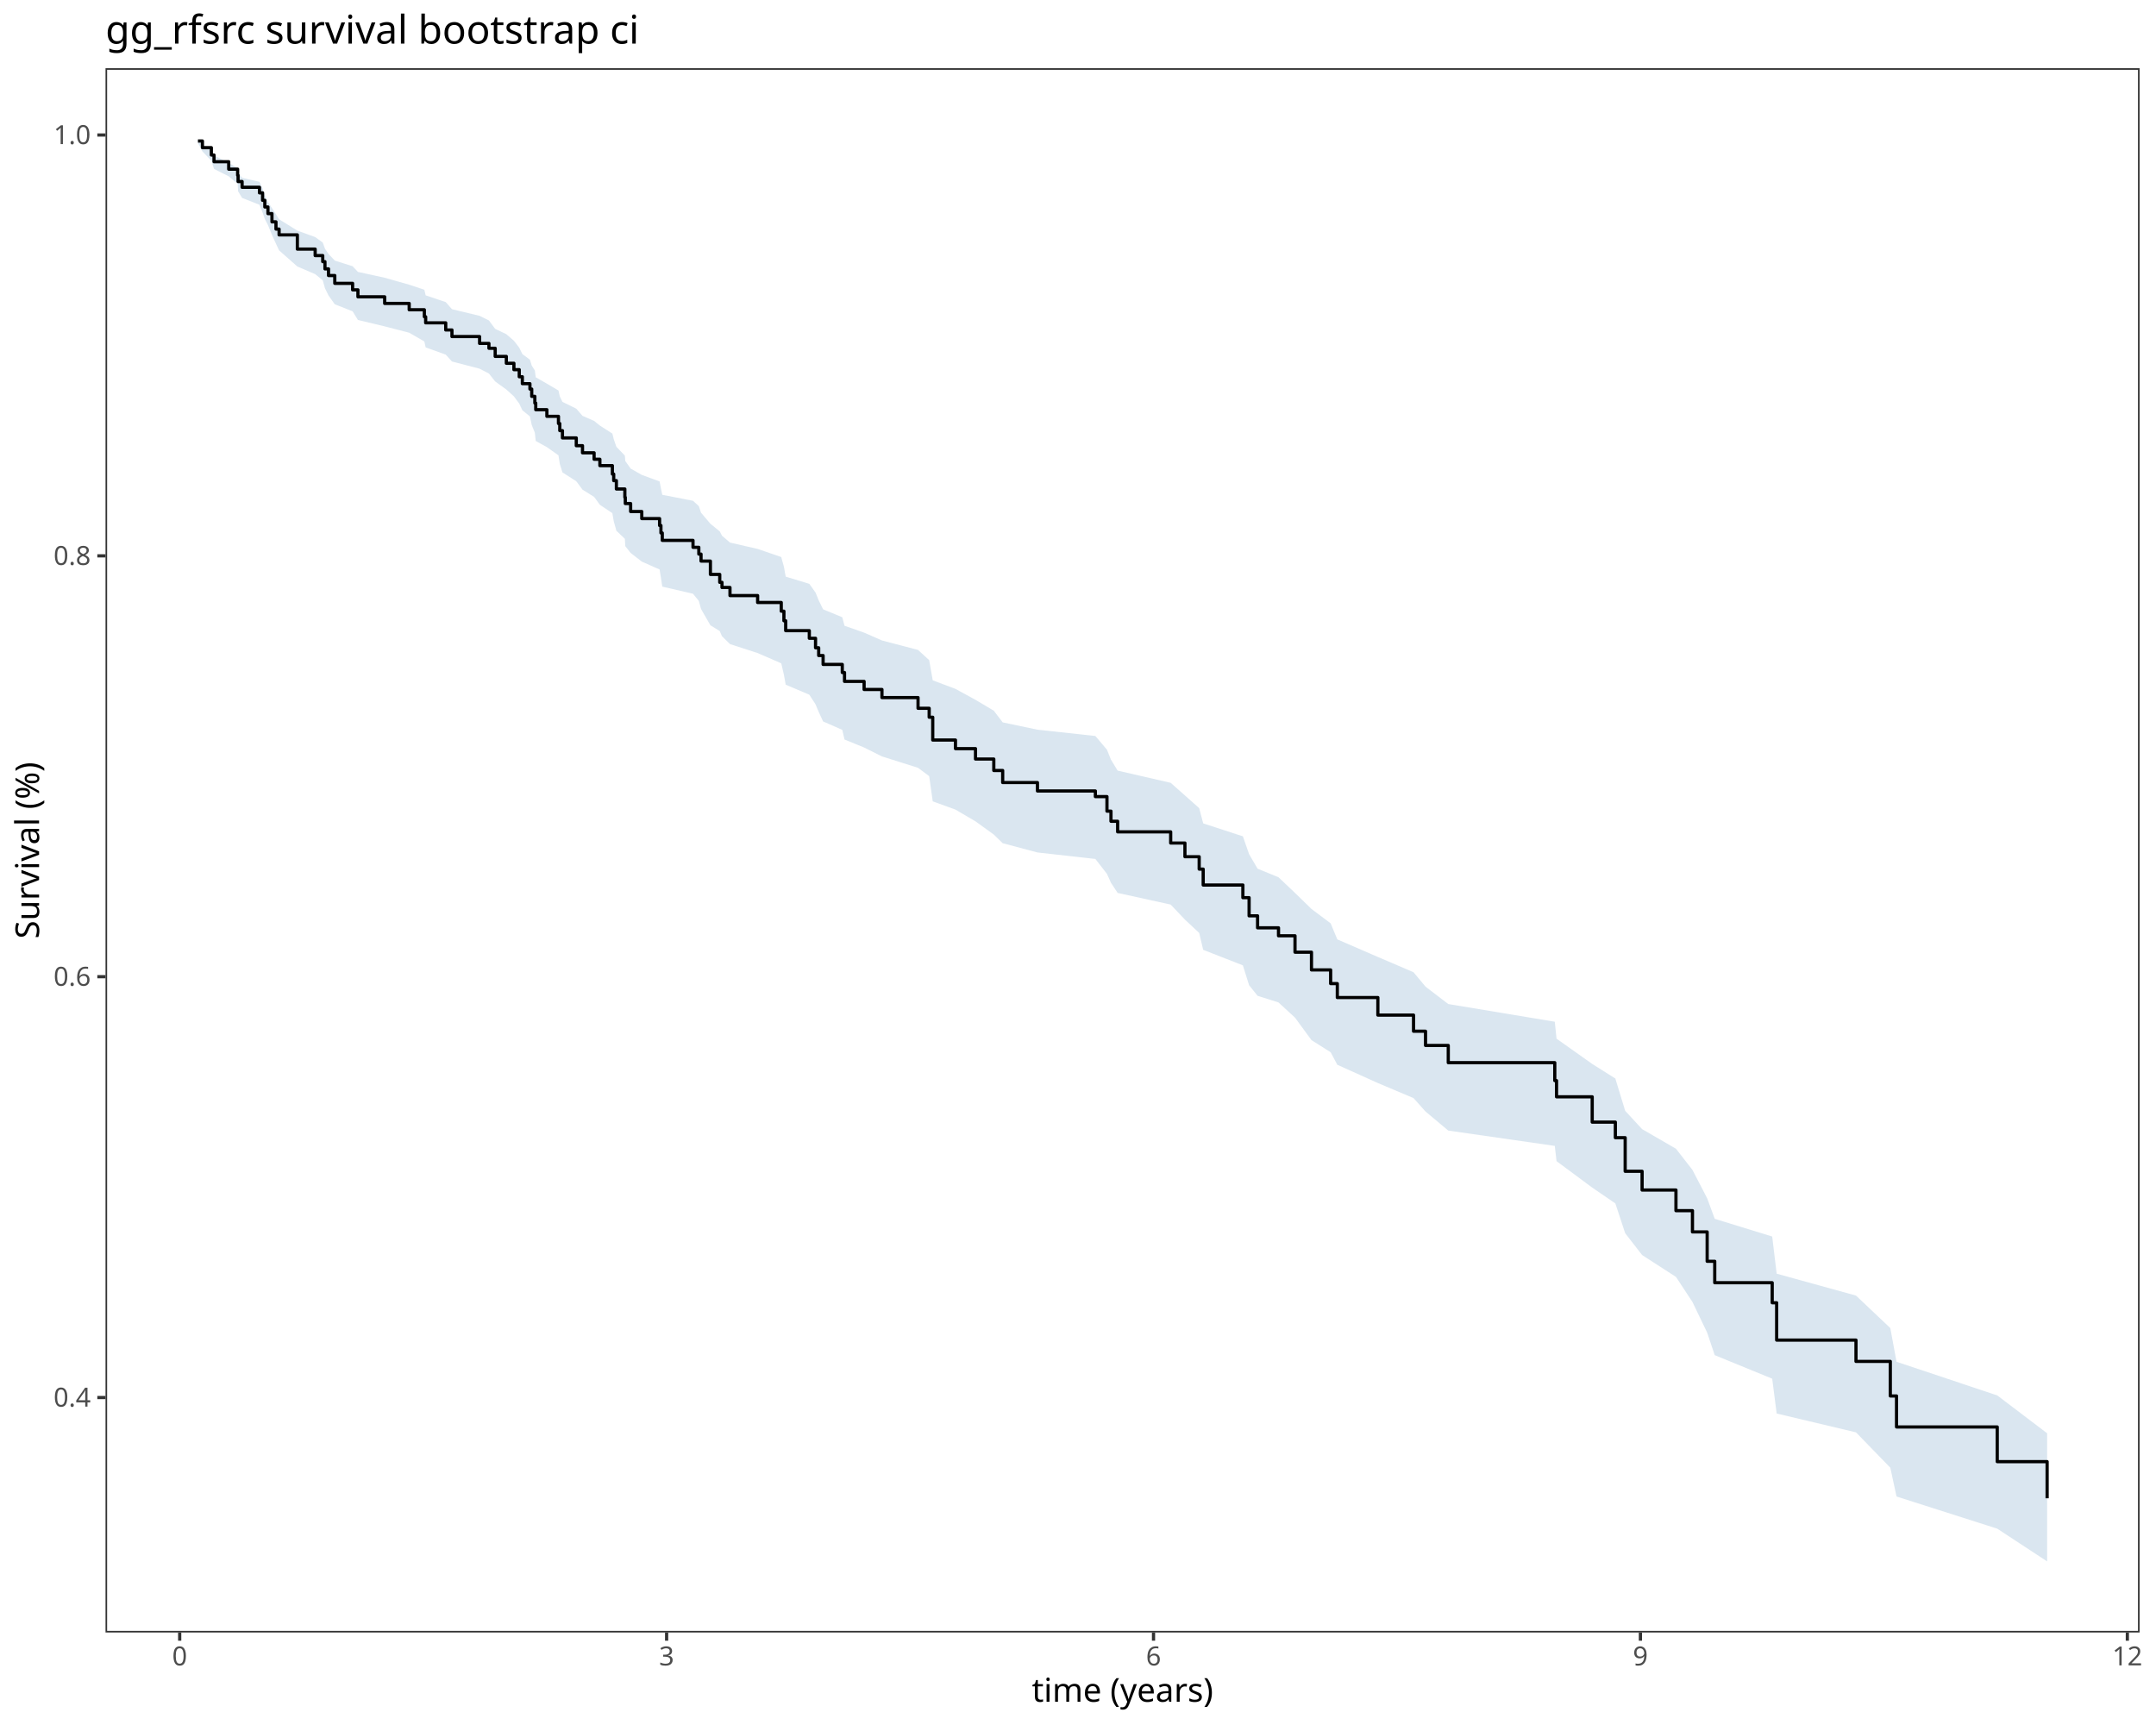
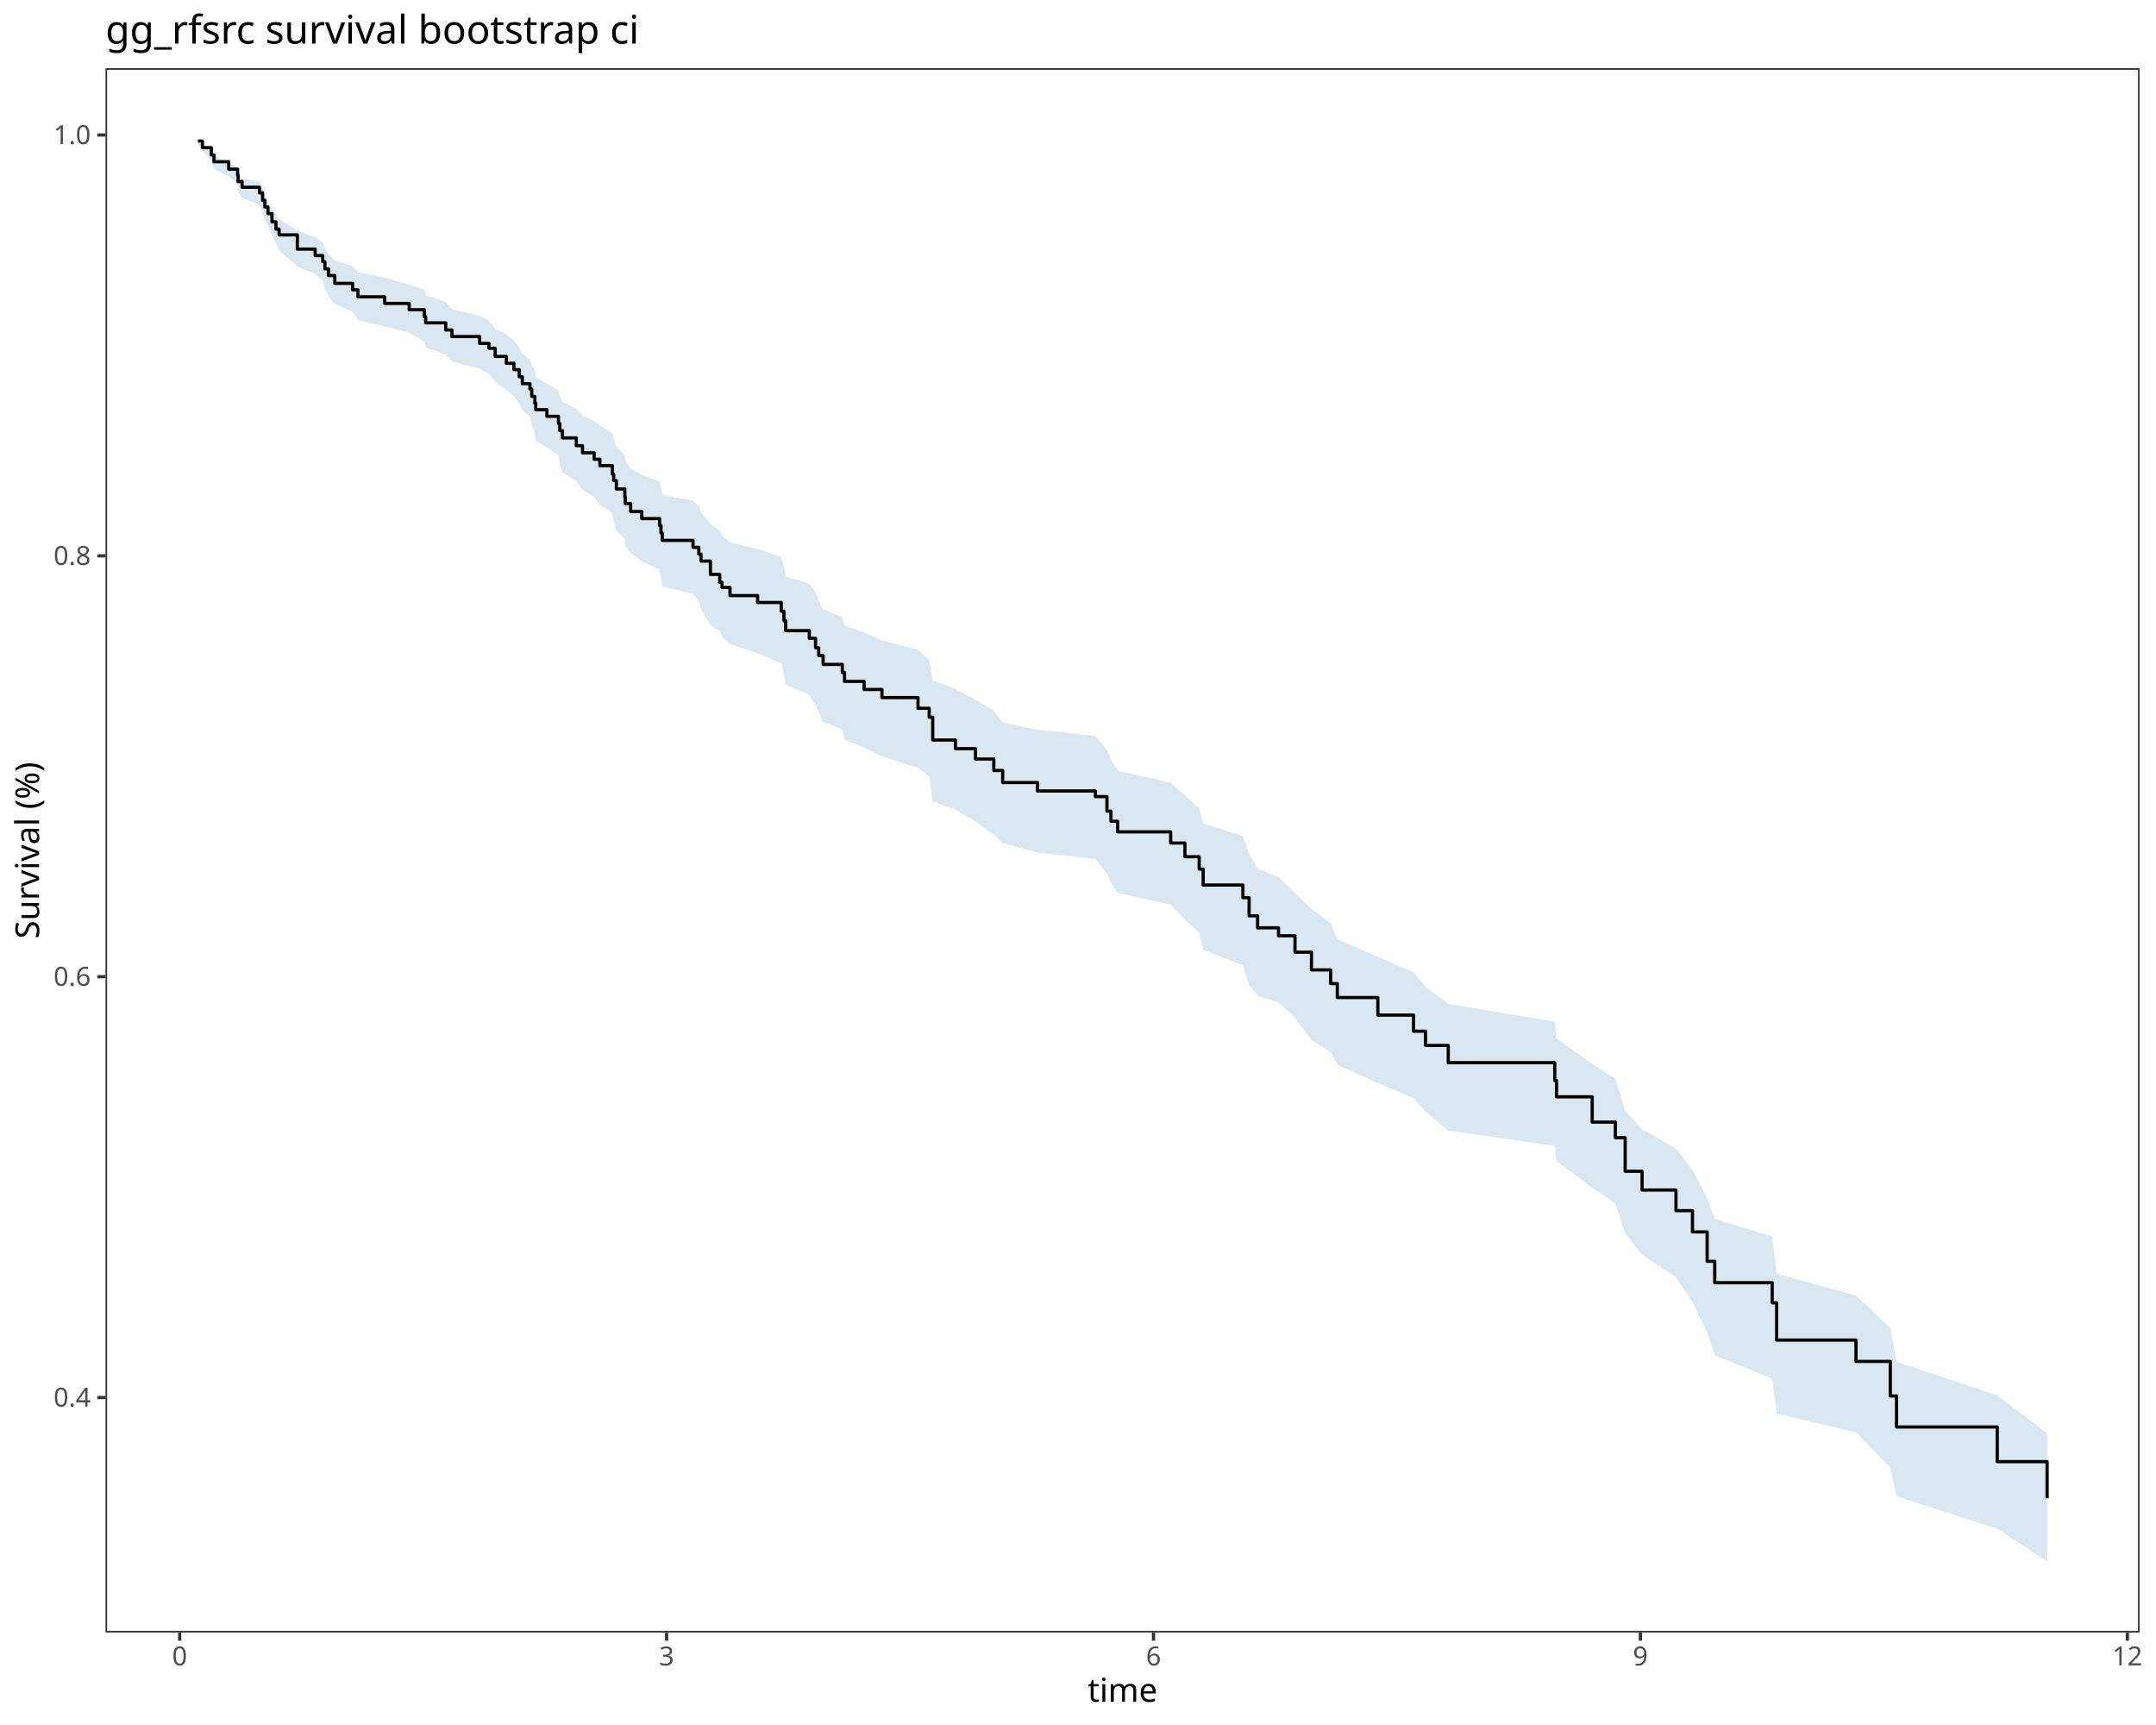
<svg xmlns="http://www.w3.org/2000/svg" class="svglite" data-engine-version="2.0" width="720.00pt" height="576.00pt" viewBox="0 0 720.00 576.00">
  <defs>
    <style type="text/css">
    .svglite line, .svglite polyline, .svglite polygon, .svglite path, .svglite rect, .svglite circle {
      fill: none;
      stroke: #000000;
      stroke-linecap: round;
      stroke-linejoin: round;
      stroke-miterlimit: 10.00;
    }
  </style>
  </defs>
  <rect width="100%" height="100%" style="stroke: none; fill: #FFFFFF;" />
  <defs>
    <clipPath id="cpMC4wMHw3MjAuMDB8MC4wMHw1NzYuMDA=">
      <rect x="0.00" y="0.00" width="720.00" height="576.00" />
    </clipPath>
  </defs>
  <g clip-path="url(#cpMC4wMHw3MjAuMDB8MC4wMHw1NzYuMDA=)">
    <rect x="0.00" y="0.00" width="720.00" height="576.00" style="stroke-width: 1.07; stroke: #FFFFFF; fill: #FFFFFF;" />
  </g>
  <defs>
    <clipPath id="cpMzUuMjR8NzE0LjUyfDIyLjc4fDU0NS4xMQ==">
      <rect x="35.24" y="22.78" width="679.28" height="522.33" />
    </clipPath>
  </defs>
  <g clip-path="url(#cpMzUuMjR8NzE0LjUyfDIyLjc4fDU0NS4xMQ==)">
    <rect x="35.24" y="22.78" width="679.28" height="522.33" style="stroke-width: 1.07; stroke: none; fill: #FFFFFF;" />
    <polygon points="66.11,46.53 67.60,48.23 70.58,50.17 71.47,51.88 76.38,54.43 79.36,56.08 79.51,57.60 80.85,59.38 86.65,60.71 87.69,63.00 88.44,65.29 89.48,67.43 90.82,69.49 92.16,71.54 93.20,73.22 99.30,77.01 105.25,79.16 107.78,80.98 108.52,83.03 109.71,84.80 111.80,87.01 117.75,88.90 119.53,90.79 128.46,92.74 136.65,95.06 141.71,96.75 142.15,98.62 148.85,100.87 150.93,103.24 160.16,105.46 163.28,107.01 165.37,109.81 169.09,111.59 171.62,113.78 173.40,116.09 174.44,118.23 176.97,120.11 177.57,122.06 178.61,123.69 178.91,125.98 182.63,128.11 186.50,130.39 186.94,132.35 187.83,134.19 192.45,136.46 194.53,138.86 198.40,140.55 200.33,142.10 204.50,144.78 204.95,146.61 205.84,149.19 208.67,152.13 208.82,153.94 210.60,156.46 214.32,158.57 220.27,160.76 220.72,163.10 221.17,165.22 231.43,167.22 233.37,168.99 234.11,171.19 237.24,174.89 240.36,177.44 241.11,178.87 243.78,181.17 253.01,183.29 260.90,186.00 261.79,189.24 262.38,192.54 270.27,194.95 272.35,197.86 273.40,200.44 274.88,203.47 281.28,206.10 282.03,208.95 288.57,211.24 294.53,213.86 306.58,217.02 310.30,220.43 311.49,227.17 319.08,230.03 325.77,233.68 331.88,237.32 334.85,241.21 346.46,243.65 365.80,245.76 369.67,250.34 371.01,253.67 373.24,257.32 390.95,261.39 395.71,265.61 400.47,269.85 401.81,274.94 415.06,279.26 417.14,285.22 419.97,290.07 426.96,292.93 432.47,298.16 437.97,303.51 444.37,308.31 446.60,313.68 460.14,319.54 472.05,324.64 476.06,329.46 483.65,335.26 519.22,341.17 519.81,346.82 531.72,355.26 539.45,360.14 542.73,370.91 548.38,377.03 559.69,383.58 565.20,390.65 570.11,400.12 572.64,406.98 591.83,412.89 593.32,425.30 619.81,432.61 631.27,443.45 633.35,454.72 666.98,465.94 683.64,478.59 683.64,521.37 666.98,510.44 633.35,499.70 631.27,490.08 619.81,478.28 593.32,471.99 591.83,460.36 572.64,452.51 570.11,444.98 565.20,434.75 559.69,426.37 548.38,419.07 542.73,411.78 539.45,401.84 531.72,396.55 519.81,387.72 519.22,382.63 483.65,377.51 476.06,371.15 472.05,366.67 460.14,361.64 446.60,355.54 444.37,351.35 437.97,347.31 432.47,339.80 426.96,334.73 419.97,332.51 417.14,328.97 415.06,322.34 401.81,317.16 400.47,311.52 395.71,307.07 390.95,302.05 373.24,298.16 371.01,294.77 369.67,291.80 365.80,286.82 346.46,284.65 334.85,281.56 331.88,278.67 325.77,274.26 319.08,270.34 311.49,267.58 310.30,259.16 306.58,256.38 294.53,252.58 288.57,249.60 282.03,246.94 281.28,243.71 274.88,240.90 273.40,237.71 272.35,235.18 270.27,231.97 262.38,228.62 261.79,225.31 260.90,221.49 253.01,218.06 243.78,215.07 241.11,212.44 240.36,210.72 237.24,208.79 234.11,203.35 233.37,200.65 231.43,198.26 221.17,195.88 220.72,192.93 220.27,190.16 214.32,187.52 210.60,184.63 208.82,182.37 208.67,179.91 205.84,177.22 204.95,173.99 204.50,171.35 200.33,168.56 198.40,165.92 194.53,163.50 192.45,160.70 187.83,157.74 186.94,154.88 186.50,152.04 182.63,149.30 178.91,147.25 178.61,144.48 177.57,141.89 176.97,139.04 174.44,136.99 173.40,134.76 171.62,132.36 169.09,130.06 165.37,127.38 163.28,124.73 160.16,123.11 150.93,120.71 148.85,118.41 142.15,116.00 141.71,114.02 136.65,111.10 128.46,108.98 119.53,106.84 117.75,103.95 111.80,101.60 109.71,98.66 108.52,96.24 107.78,93.59 105.25,91.54 99.30,88.99 93.20,83.60 92.16,81.39 90.82,78.44 89.48,75.14 88.44,73.13 87.69,71.00 86.65,68.37 80.85,66.09 79.51,63.88 79.36,61.38 76.38,58.88 71.47,56.40 70.58,53.66 67.60,50.56 66.11,47.78 " style="stroke-width: 0.00; stroke: none; stroke-linecap: butt; fill: #4682B4; fill-opacity: 0.20;" />
    <polyline points="66.11,46.53 67.60,48.23 70.58,50.17 71.47,51.88 76.38,54.43 79.36,56.08 79.51,57.60 80.85,59.38 86.65,60.71 87.69,63.00 88.44,65.29 89.48,67.43 90.82,69.49 92.16,71.54 93.20,73.22 99.30,77.01 105.25,79.16 107.78,80.98 108.52,83.03 109.71,84.80 111.80,87.01 117.75,88.90 119.53,90.79 128.46,92.74 136.65,95.06 141.71,96.75 142.15,98.62 148.85,100.87 150.93,103.24 160.16,105.46 163.28,107.01 165.37,109.81 169.09,111.59 171.62,113.78 173.40,116.09 174.44,118.23 176.97,120.11 177.57,122.06 178.61,123.69 178.91,125.98 182.63,128.11 186.50,130.39 186.94,132.35 187.83,134.19 192.45,136.46 194.53,138.86 198.40,140.55 200.33,142.10 204.50,144.78 204.95,146.61 205.84,149.19 208.67,152.13 208.82,153.94 210.60,156.46 214.32,158.57 220.27,160.76 220.72,163.10 221.17,165.22 231.43,167.22 233.37,168.99 234.11,171.19 237.24,174.89 240.36,177.44 241.11,178.87 243.78,181.17 253.01,183.29 260.90,186.00 261.79,189.24 262.38,192.54 270.27,194.95 272.35,197.86 273.40,200.44 274.88,203.47 281.28,206.10 282.03,208.95 288.57,211.24 294.53,213.86 306.58,217.02 310.30,220.43 311.49,227.17 319.08,230.03 325.77,233.68 331.88,237.32 334.85,241.21 346.46,243.65 365.80,245.76 369.67,250.34 371.01,253.67 373.24,257.32 390.95,261.39 395.71,265.61 400.47,269.85 401.81,274.94 415.06,279.26 417.14,285.22 419.97,290.07 426.96,292.93 432.47,298.16 437.97,303.51 444.37,308.31 446.60,313.68 460.14,319.54 472.05,324.64 476.06,329.46 483.65,335.26 519.22,341.17 519.81,346.82 531.72,355.26 539.45,360.14 542.73,370.91 548.38,377.03 559.69,383.58 565.20,390.65 570.11,400.12 572.64,406.98 591.83,412.89 593.32,425.30 619.81,432.61 631.27,443.45 633.35,454.72 666.98,465.94 683.64,478.59 " style="stroke-width: 1.07; stroke: none; stroke-linecap: butt;" />
    <polyline points="683.64,521.37 666.98,510.44 633.35,499.70 631.27,490.08 619.81,478.28 593.32,471.99 591.83,460.36 572.64,452.51 570.11,444.98 565.20,434.75 559.69,426.37 548.38,419.07 542.73,411.78 539.45,401.84 531.72,396.55 519.81,387.72 519.22,382.63 483.65,377.51 476.06,371.15 472.05,366.67 460.14,361.64 446.60,355.54 444.37,351.35 437.97,347.31 432.47,339.80 426.96,334.73 419.97,332.51 417.14,328.97 415.06,322.34 401.81,317.16 400.47,311.52 395.71,307.07 390.95,302.05 373.24,298.16 371.01,294.77 369.67,291.80 365.80,286.82 346.46,284.65 334.85,281.56 331.88,278.67 325.77,274.26 319.08,270.34 311.49,267.58 310.30,259.16 306.58,256.38 294.53,252.58 288.57,249.60 282.03,246.94 281.28,243.71 274.88,240.90 273.40,237.71 272.35,235.18 270.27,231.97 262.38,228.62 261.79,225.31 260.90,221.49 253.01,218.06 243.78,215.07 241.11,212.44 240.36,210.72 237.24,208.79 234.11,203.35 233.37,200.65 231.43,198.26 221.17,195.88 220.72,192.93 220.27,190.16 214.32,187.52 210.60,184.63 208.82,182.37 208.67,179.91 205.84,177.22 204.95,173.99 204.50,171.35 200.33,168.56 198.40,165.92 194.53,163.50 192.45,160.70 187.83,157.74 186.94,154.88 186.50,152.04 182.63,149.30 178.91,147.25 178.61,144.48 177.57,141.89 176.97,139.04 174.44,136.99 173.40,134.76 171.62,132.36 169.09,130.06 165.37,127.38 163.28,124.73 160.16,123.11 150.93,120.71 148.85,118.41 142.15,116.00 141.71,114.02 136.65,111.10 128.46,108.98 119.53,106.84 117.75,103.95 111.80,101.60 109.71,98.66 108.52,96.24 107.78,93.59 105.25,91.54 99.30,88.99 93.20,83.60 92.16,81.39 90.82,78.44 89.48,75.14 88.44,73.13 87.69,71.00 86.65,68.37 80.85,66.09 79.51,63.88 79.36,61.38 76.38,58.88 71.47,56.40 70.58,53.66 67.60,50.56 66.11,47.78 " style="stroke-width: 1.07; stroke: none; stroke-linecap: butt;" />
    <polyline points="66.11,47.08 67.60,47.08 67.60,49.31 70.58,49.31 70.58,51.76 71.47,51.76 71.47,54.00 76.38,54.00 76.38,56.48 79.36,56.48 79.36,58.52 79.51,58.52 79.51,60.61 80.85,60.61 80.85,62.54 86.65,62.54 86.65,64.40 87.69,64.40 87.69,66.89 88.44,66.89 88.44,69.11 89.48,69.11 89.48,71.32 90.82,71.32 90.82,74.08 92.16,74.08 92.16,76.49 93.20,76.49 93.20,78.43 99.30,78.43 99.30,83.18 105.25,83.18 105.25,85.34 107.78,85.34 107.78,87.37 108.52,87.37 108.52,89.78 109.71,89.78 109.71,92.00 111.80,92.00 111.80,94.61 117.75,94.61 117.75,96.78 119.53,96.78 119.53,99.11 128.46,99.11 128.46,101.32 136.65,101.32 136.65,103.43 141.71,103.43 141.71,105.77 142.15,105.77 142.15,107.80 148.85,107.80 148.85,110.18 150.93,110.18 150.93,112.38 160.16,112.38 160.16,114.67 163.28,114.67 163.28,116.29 165.37,116.29 165.37,119.01 169.09,119.01 169.09,121.30 171.62,121.30 171.62,123.43 173.40,123.43 173.40,125.80 174.44,125.80 174.44,128.11 176.97,128.11 176.97,129.91 177.57,129.91 177.57,132.35 178.61,132.35 178.61,134.59 178.91,134.59 178.91,136.80 182.63,136.80 182.63,139.02 186.50,139.02 186.50,141.42 186.94,141.42 186.94,143.79 187.83,143.79 187.83,146.23 192.45,146.23 192.45,148.82 194.53,148.82 194.53,151.20 198.40,151.20 198.40,153.35 200.33,153.35 200.33,155.48 204.50,155.48 204.50,158.30 204.95,158.30 204.95,160.49 205.84,160.49 205.84,163.28 208.67,163.28 208.67,166.05 208.82,166.05 208.82,168.14 210.60,168.14 210.60,170.80 214.32,170.80 214.32,173.17 220.27,173.17 220.27,175.47 220.72,175.47 220.72,177.96 221.17,177.96 221.17,180.44 231.43,180.44 231.43,182.76 233.37,182.76 233.37,185.02 234.11,185.02 234.11,187.35 237.24,187.35 237.24,191.81 240.36,191.81 240.36,194.45 241.11,194.45 241.11,196.17 243.78,196.17 243.78,198.87 253.01,198.87 253.01,201.18 260.90,201.18 260.90,204.08 261.79,204.08 261.79,207.28 262.38,207.28 262.38,210.58 270.27,210.58 270.27,213.13 272.35,213.13 272.35,216.30 273.40,216.30 273.40,218.89 274.88,218.89 274.88,221.86 281.28,221.86 281.28,224.56 282.03,224.56 282.03,227.53 288.57,227.53 288.57,230.23 294.53,230.23 294.53,232.93 306.58,232.93 306.58,236.51 310.30,236.51 310.30,239.49 311.49,239.49 311.49,247.11 319.08,247.11 319.08,249.98 325.77,249.98 325.77,253.45 331.88,253.45 331.88,257.28 334.85,257.28 334.85,261.30 346.46,261.30 346.46,264.12 365.80,264.12 365.80,266.00 369.67,266.00 369.67,270.85 371.01,270.85 371.01,274.23 373.24,274.23 373.24,277.77 390.95,277.77 390.95,281.50 395.71,281.50 395.71,286.07 400.47,286.07 400.47,290.21 401.81,290.21 401.81,295.52 415.06,295.52 415.06,299.74 417.14,299.74 417.14,305.81 419.97,305.81 419.97,309.81 426.96,309.81 426.96,312.47 432.47,312.47 432.47,317.95 437.97,317.95 437.97,323.87 444.37,323.87 444.37,328.44 446.60,328.44 446.60,333.09 460.14,333.09 460.14,338.95 472.05,338.95 472.05,344.34 476.06,344.34 476.06,349.09 483.65,349.09 483.65,354.84 519.22,354.84 519.22,360.83 519.81,360.83 519.81,366.24 531.72,366.24 531.72,374.69 539.45,374.69 539.45,379.89 542.73,379.89 542.73,391.11 548.38,391.11 548.38,397.37 559.69,397.37 559.69,404.26 565.20,404.26 565.20,411.35 570.11,411.35 570.11,421.16 572.64,421.16 572.64,428.32 591.83,428.32 591.83,435.01 593.32,435.01 593.32,447.48 619.81,447.48 619.81,454.59 631.27,454.59 631.27,466.13 633.35,466.13 633.35,476.48 666.98,476.48 666.98,488.06 683.64,488.06 683.64,500.29 " style="stroke-width: 1.07; stroke-linecap: butt;" />
    <rect x="35.24" y="22.78" width="679.28" height="522.33" style="stroke-width: 1.07; stroke: #333333;" />
  </g>
  <g clip-path="url(#cpMC4wMHw3MjAuMDB8MC4wMHw1NzYuMDA=)">
    <text x="30.31" y="469.69" text-anchor="end" style="font-size: 8.80px; fill: #4D4D4D; font-family: sans;" textLength="12.23px" lengthAdjust="spacingAndGlyphs">0.4</text>
    <text x="30.31" y="329.16" text-anchor="end" style="font-size: 8.80px; fill: #4D4D4D; font-family: sans;" textLength="12.23px" lengthAdjust="spacingAndGlyphs">0.6</text>
    <text x="30.31" y="188.64" text-anchor="end" style="font-size: 8.80px; fill: #4D4D4D; font-family: sans;" textLength="12.23px" lengthAdjust="spacingAndGlyphs">0.8</text>
    <text x="30.31" y="48.11" text-anchor="end" style="font-size: 8.80px; fill: #4D4D4D; font-family: sans;" textLength="12.23px" lengthAdjust="spacingAndGlyphs">1.0</text>
    <polyline points="32.50,466.66 35.24,466.66 " style="stroke-width: 1.07; stroke: #333333; stroke-linecap: butt;" />
    <polyline points="32.50,326.13 35.24,326.13 " style="stroke-width: 1.07; stroke: #333333; stroke-linecap: butt;" />
    <polyline points="32.50,185.61 35.24,185.61 " style="stroke-width: 1.07; stroke: #333333; stroke-linecap: butt;" />
    <polyline points="32.50,45.08 35.24,45.08 " style="stroke-width: 1.07; stroke: #333333; stroke-linecap: butt;" />
    <polyline points="60.01,547.85 60.01,545.11 " style="stroke-width: 1.07; stroke: #333333; stroke-linecap: butt;" />
    <polyline points="222.62,547.85 222.62,545.11 " style="stroke-width: 1.07; stroke: #333333; stroke-linecap: butt;" />
    <polyline points="385.22,547.85 385.22,545.11 " style="stroke-width: 1.07; stroke: #333333; stroke-linecap: butt;" />
    <polyline points="547.82,547.85 547.82,545.11 " style="stroke-width: 1.07; stroke: #333333; stroke-linecap: butt;" />
    <polyline points="710.43,547.85 710.43,545.11 " style="stroke-width: 1.07; stroke: #333333; stroke-linecap: butt;" />
    <text x="60.01" y="556.10" text-anchor="middle" style="font-size: 8.80px; fill: #4D4D4D; font-family: sans;" textLength="4.89px" lengthAdjust="spacingAndGlyphs">0</text>
    <text x="222.62" y="556.10" text-anchor="middle" style="font-size: 8.80px; fill: #4D4D4D; font-family: sans;" textLength="4.89px" lengthAdjust="spacingAndGlyphs">3</text>
    <text x="385.22" y="556.10" text-anchor="middle" style="font-size: 8.80px; fill: #4D4D4D; font-family: sans;" textLength="4.89px" lengthAdjust="spacingAndGlyphs">6</text>
    <text x="547.82" y="556.10" text-anchor="middle" style="font-size: 8.80px; fill: #4D4D4D; font-family: sans;" textLength="4.89px" lengthAdjust="spacingAndGlyphs">9</text>
    <text x="710.43" y="556.10" text-anchor="middle" style="font-size: 8.80px; fill: #4D4D4D; font-family: sans;" textLength="9.79px" lengthAdjust="spacingAndGlyphs">12</text>
-     <text x="374.88" y="568.24" text-anchor="middle" style="font-size: 11.00px; font-family: sans;" textLength="58.07px" lengthAdjust="spacingAndGlyphs">time (years)</text>
+     <text x="374.88" y="568.24" text-anchor="middle" style="font-size: 11.00px; font-family: sans;" textLength="20.78px" lengthAdjust="spacingAndGlyphs">time</text>
    <text transform="translate(13.05,283.95) rotate(-90)" text-anchor="middle" style="font-size: 11.00px; font-family: sans;" textLength="59.29px" lengthAdjust="spacingAndGlyphs">Survival (%)</text>
    <text x="35.24" y="14.56" style="font-size: 13.20px; font-family: sans;" textLength="168.03px" lengthAdjust="spacingAndGlyphs">gg_rfsrc survival bootstrap ci</text>
  </g>
</svg>
